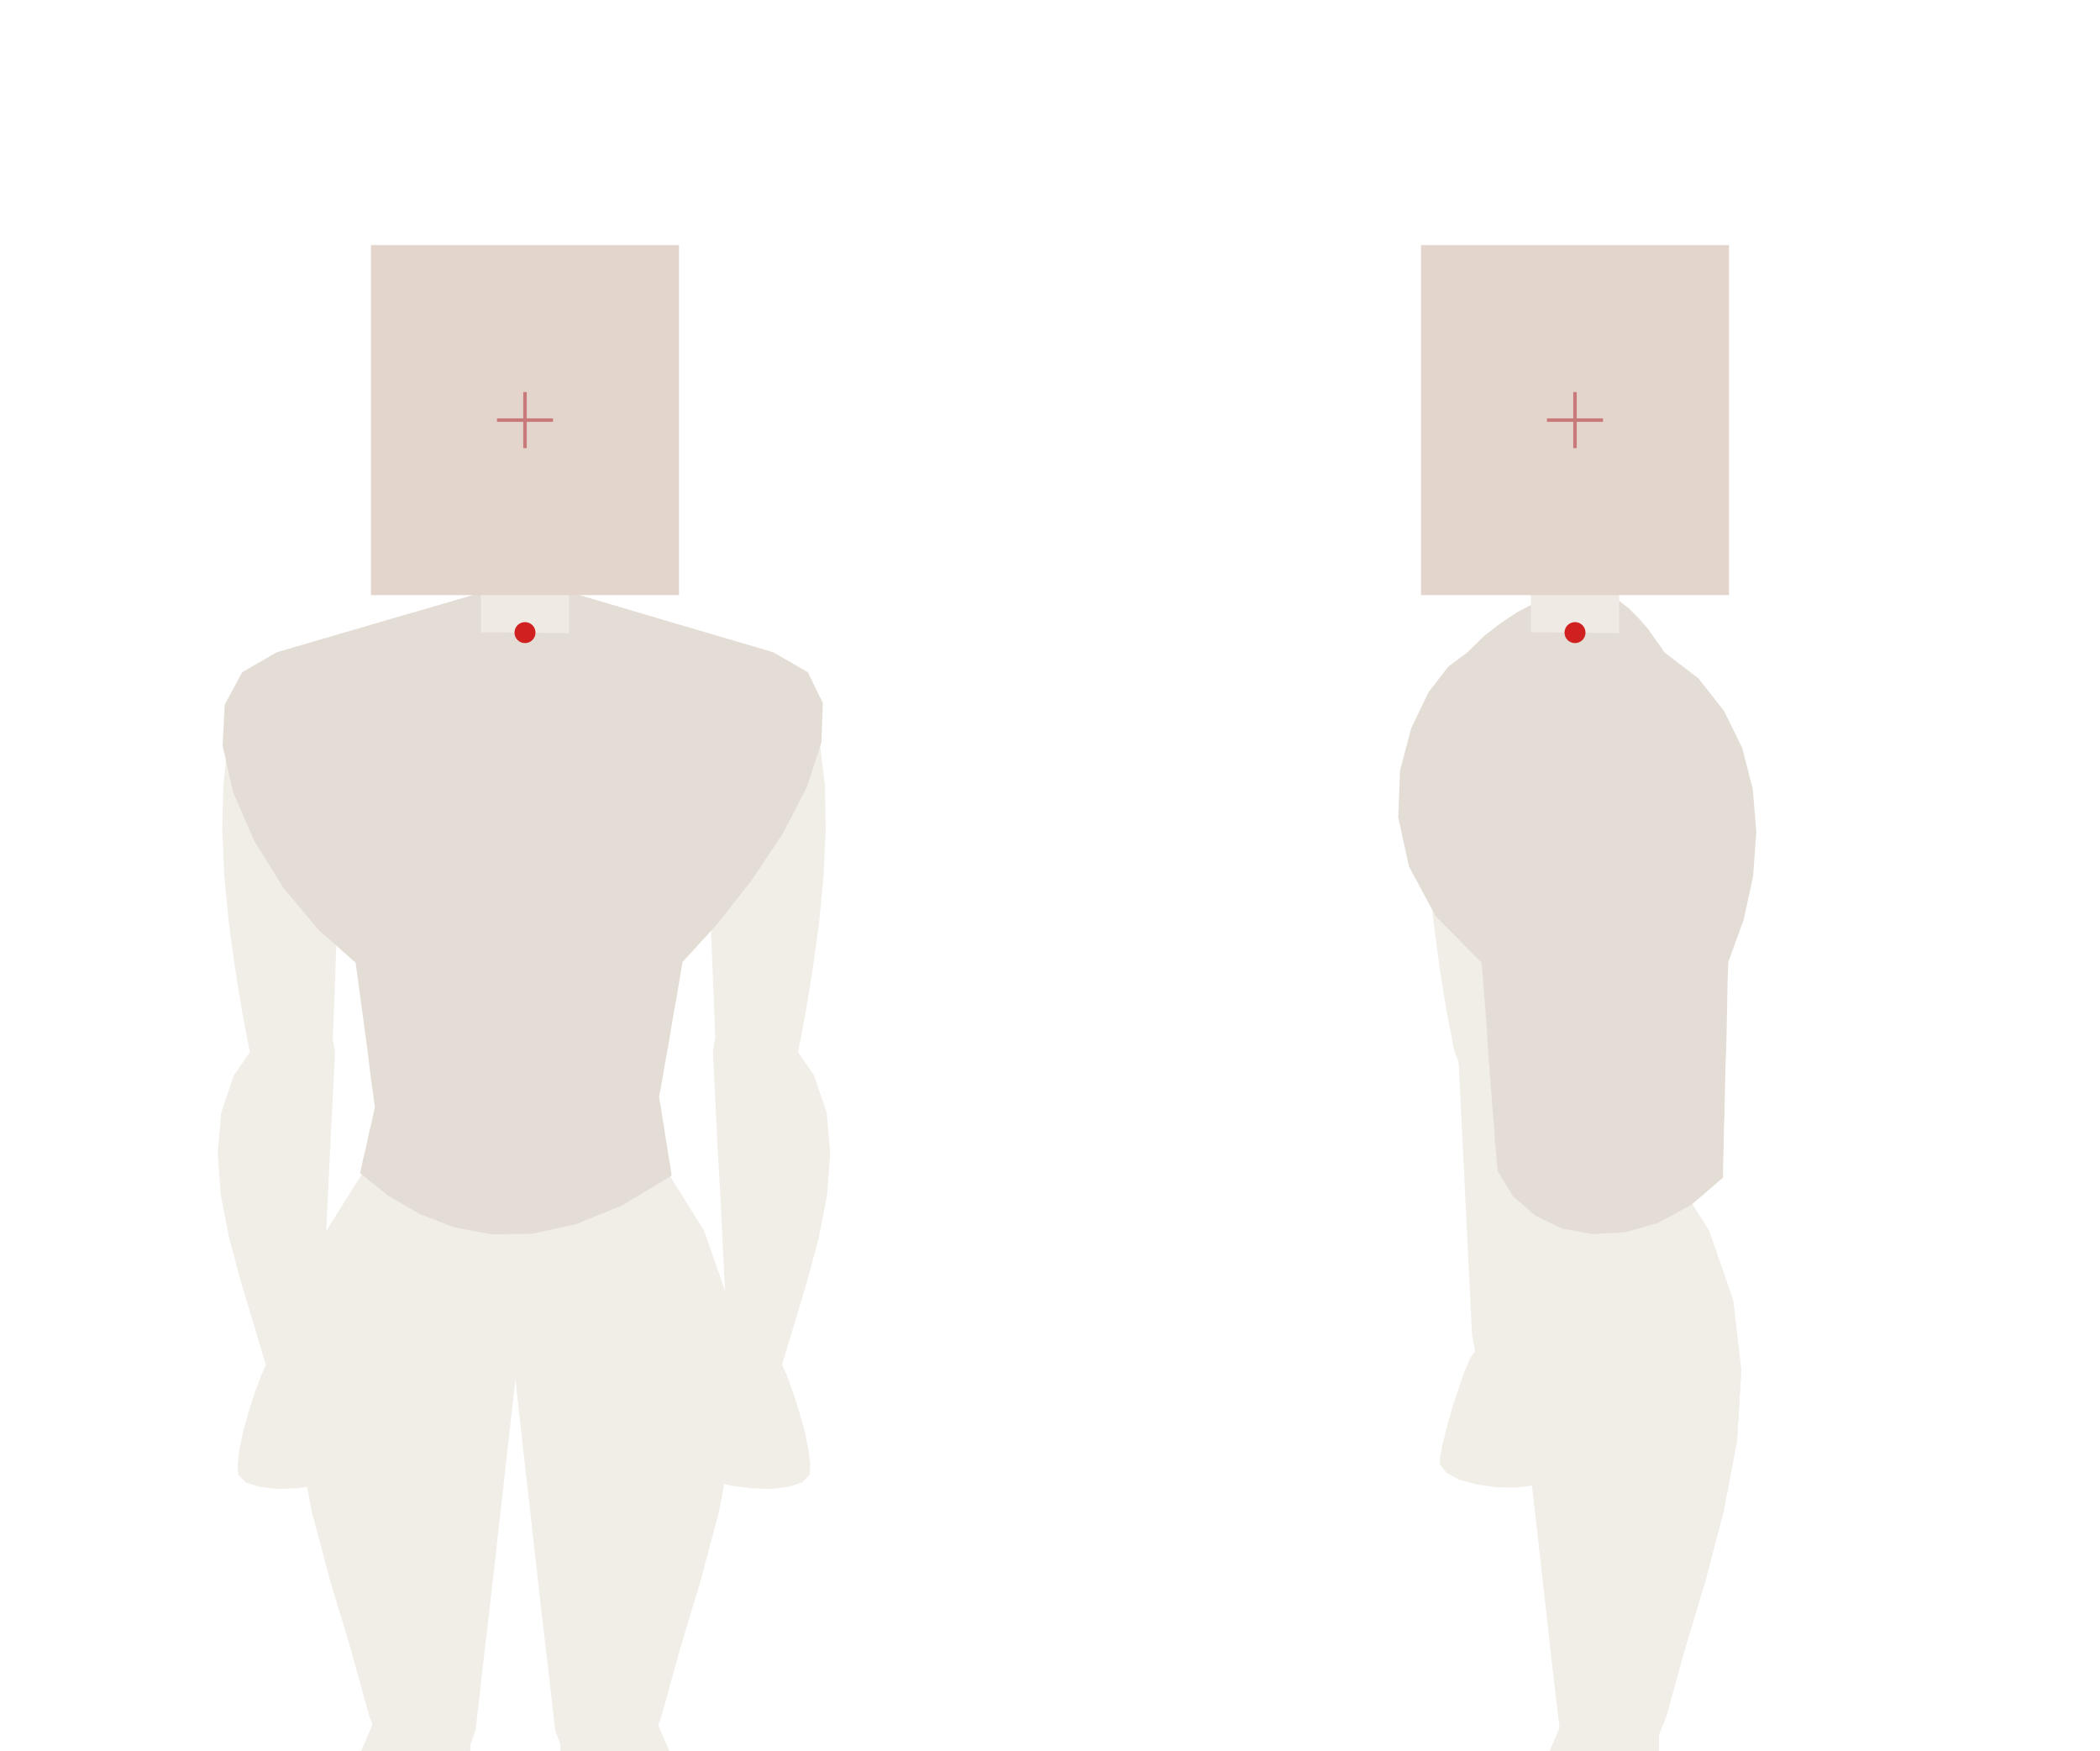
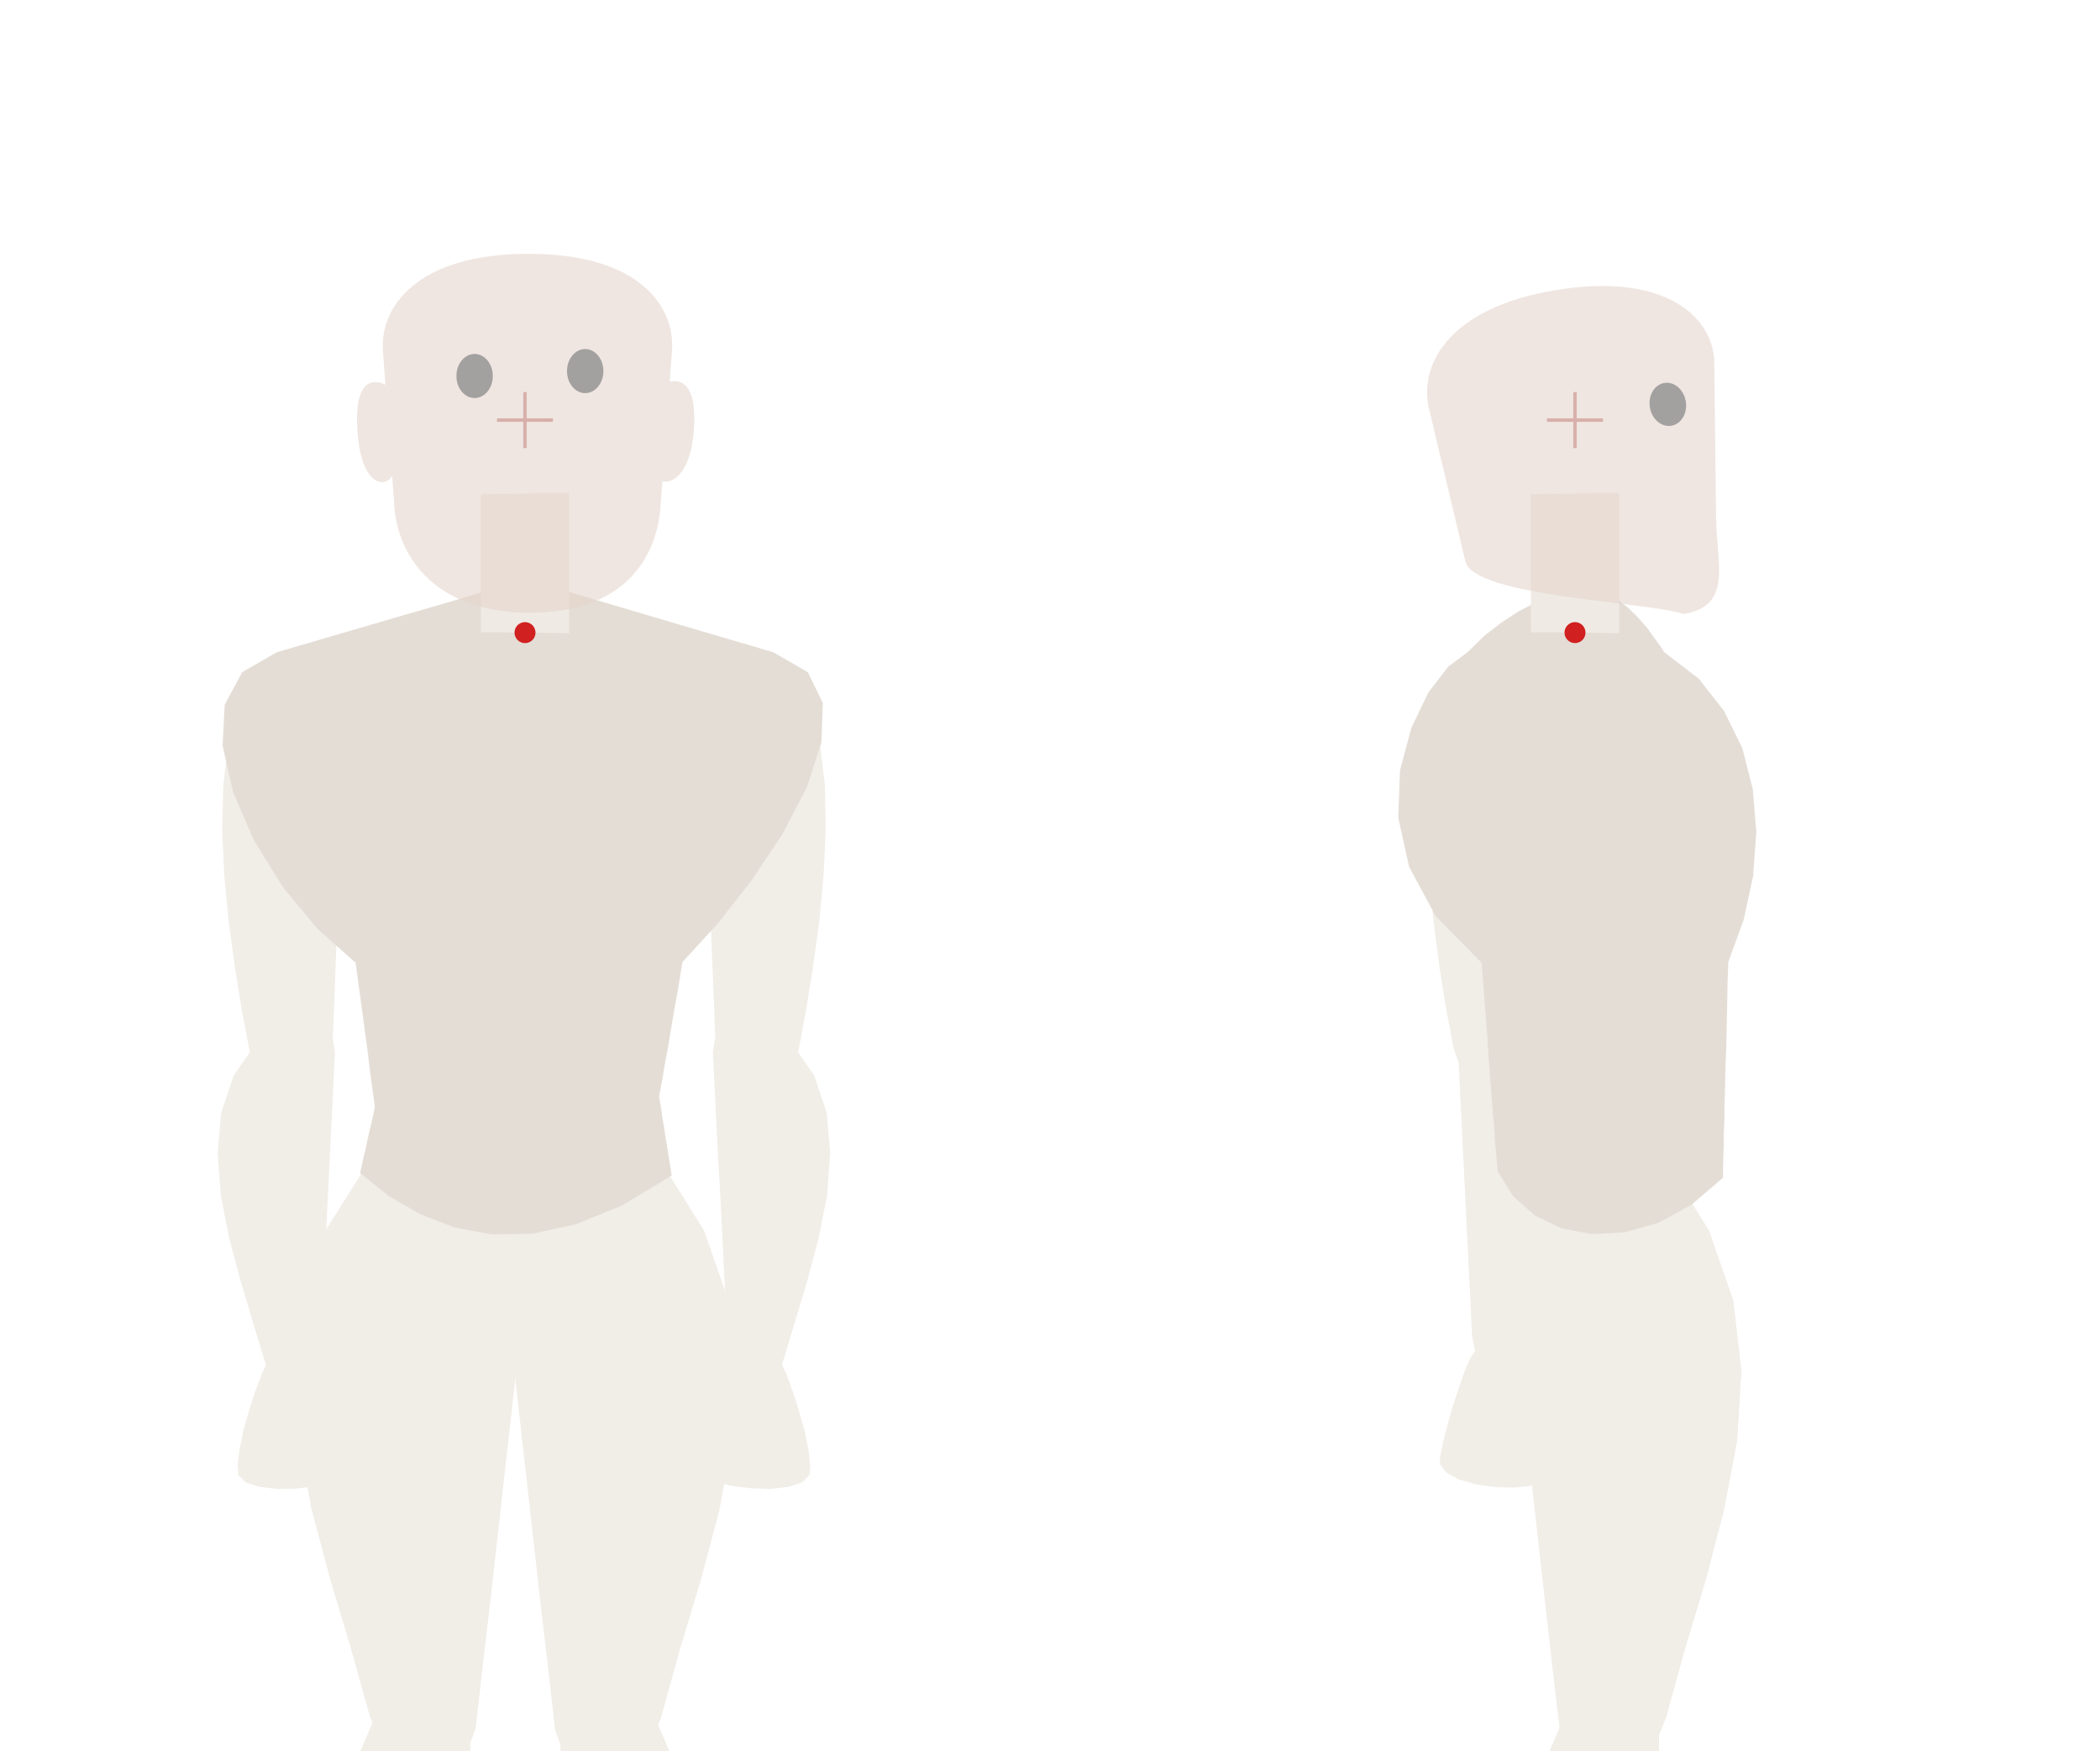
<svg xmlns="http://www.w3.org/2000/svg" width="1200" height="1000" viewBox="-1.5 -1.2 6 5">
-   <g id="front">
-     <g id="front-guide" opacity="0.7">
-       <path d="M-0.787 1.801L-0.768 1.853L-0.738 1.892L-0.7 1.916L-0.66 1.926L-0.62 1.92L-0.586 1.898L-0.562 1.86L-0.551 1.805L-0.545 1.665L-0.54 1.525L-0.535 1.385L-0.529 1.245L-0.524 1.104L-0.519 0.964L-0.513 0.824L-0.508 0.684L-0.571 0.677L-0.626 0.678L-0.674 0.686L-0.716 0.703L-0.751 0.726L-0.78 0.755L-0.804 0.79L-0.822 0.831L-0.849 0.929L-0.862 1.044L-0.865 1.17L-0.859 1.303L-0.846 1.437L-0.828 1.568L-0.808 1.691Z" fill="#ebe5dd" />
-       <path d="M-0.765 1.775L-0.832 1.872L-0.868 1.979L-0.878 2.094L-0.869 2.214L-0.845 2.337L-0.812 2.46L-0.776 2.58L-0.741 2.696L-0.727 2.724L-0.706 2.74L-0.681 2.743L-0.654 2.735L-0.629 2.718L-0.607 2.692L-0.591 2.659L-0.584 2.62L-0.579 2.518L-0.573 2.416L-0.568 2.314L-0.563 2.212L-0.558 2.11L-0.553 2.008L-0.548 1.907L-0.543 1.805L-0.548 1.773L-0.564 1.748L-0.589 1.73L-0.621 1.721L-0.657 1.72L-0.695 1.728L-0.732 1.746Z" fill="#ebe5dd" />
-       <path d="M-0.72 2.667L-0.735 2.687L-0.752 2.725L-0.771 2.775L-0.789 2.831L-0.805 2.888L-0.816 2.942L-0.821 2.985L-0.819 3.013L-0.798 3.034L-0.759 3.047L-0.708 3.053L-0.651 3.051L-0.595 3.044L-0.545 3.03L-0.509 3.01L-0.491 2.985L-0.493 2.963L-0.5 2.925L-0.512 2.876L-0.527 2.822L-0.545 2.768L-0.562 2.72L-0.578 2.683L-0.592 2.662L-0.62 2.639L-0.643 2.627L-0.661 2.624L-0.676 2.627L-0.688 2.635L-0.699 2.646L-0.709 2.657Z" fill="#ebe5dd" />
-       <path d="M-0.431 3.715L-0.513 3.907L-0.554 4.093L-0.562 4.274L-0.544 4.45L-0.508 4.624L-0.461 4.795L-0.411 4.965L-0.364 5.135L-0.346 5.178L-0.318 5.202L-0.286 5.211L-0.251 5.208L-0.218 5.196L-0.19 5.176L-0.171 5.152L-0.164 5.127L-0.163 4.954L-0.162 4.781L-0.161 4.608L-0.16 4.435L-0.159 4.262L-0.158 4.089L-0.157 3.916L-0.156 3.743L-0.165 3.698L-0.191 3.665L-0.228 3.645L-0.272 3.638L-0.319 3.641L-0.364 3.655L-0.403 3.68Z" fill="#ebe5dd" />
-       <path d="M-0.326 5.147L-0.344 5.169L-0.364 5.191L-0.388 5.213L-0.415 5.234L-0.446 5.257L-0.481 5.281L-0.52 5.307L-0.563 5.336L-0.586 5.336L-0.607 5.339L-0.626 5.344L-0.641 5.353L-0.652 5.366L-0.658 5.384L-0.659 5.406L-0.654 5.434L-0.59 5.435L-0.527 5.437L-0.463 5.438L-0.399 5.44L-0.336 5.441L-0.272 5.442L-0.208 5.444L-0.144 5.445L-0.15 5.414L-0.155 5.382L-0.161 5.351L-0.166 5.32L-0.171 5.288L-0.177 5.257L-0.182 5.226L-0.188 5.194L-0.205 5.189L-0.222 5.183L-0.24 5.177L-0.257 5.171L-0.274 5.165L-0.292 5.159L-0.309 5.153Z" fill="#ebe5dd" />
-       <path d="M-0.444 2.119L-0.568 2.316L-0.636 2.515L-0.659 2.715L-0.647 2.915L-0.61 3.115L-0.557 3.314L-0.498 3.51L-0.444 3.705L-0.414 3.781L-0.372 3.828L-0.324 3.851L-0.274 3.854L-0.226 3.84L-0.185 3.814L-0.155 3.78L-0.141 3.741L-0.122 3.572L-0.102 3.403L-0.083 3.234L-0.064 3.065L-0.045 2.896L-0.026 2.727L-0.007 2.558L0.013 2.389L-0.023 2.304L-0.066 2.241L-0.116 2.196L-0.172 2.166L-0.234 2.146L-0.301 2.135L-0.371 2.127Z" fill="#ebe5dd" />
-       <path d="M0.375 3.715L0.457 3.907L0.499 4.093L0.507 4.274L0.489 4.45L0.453 4.624L0.406 4.795L0.355 4.965L0.309 5.135L0.291 5.178L0.263 5.202L0.231 5.211L0.196 5.208L0.163 5.196L0.135 5.176L0.116 5.152L0.108 5.127L0.108 4.954L0.107 4.781L0.106 4.608L0.105 4.435L0.104 4.262L0.103 4.089L0.102 3.916L0.101 3.743L0.11 3.698L0.135 3.665L0.173 3.645L0.217 3.638L0.264 3.641L0.309 3.655L0.348 3.68Z" fill="#ebe5dd" />
+   <g>
+     <g opacity="0.7">
+       <path d="M-0.787 1.801L-0.768 1.854L-0.738 1.892L-0.7 1.917L-0.66 1.926L-0.62 1.92L-0.586 1.898L-0.562 1.86L-0.551 1.805L-0.545 1.665L-0.54 1.525L-0.535 1.385L-0.529 1.245L-0.524 1.105L-0.519 0.965L-0.513 0.824L-0.508 0.684L-0.571 0.677L-0.626 0.678L-0.674 0.687L-0.716 0.703L-0.751 0.726L-0.78 0.755L-0.804 0.79L-0.822 0.831L-0.849 0.93L-0.862 1.044L-0.865 1.17L-0.859 1.303L-0.846 1.437L-0.828 1.568L-0.808 1.691Z" fill="#ebe5dd" />
+       <path d="M-0.765 1.775L-0.832 1.872L-0.868 1.979L-0.878 2.094L-0.869 2.214L-0.845 2.337L-0.812 2.46L-0.776 2.581L-0.741 2.696L-0.727 2.725L-0.706 2.74L-0.681 2.743L-0.654 2.736L-0.629 2.718L-0.607 2.693L-0.591 2.659L-0.584 2.62L-0.579 2.518L-0.573 2.416L-0.568 2.314L-0.563 2.212L-0.558 2.111L-0.553 2.009L-0.548 1.907L-0.543 1.805L-0.548 1.773L-0.564 1.748L-0.589 1.73L-0.621 1.721L-0.657 1.72L-0.695 1.728L-0.732 1.746Z" fill="#ebe5dd" />
+       <path d="M-0.72 2.667L-0.735 2.688L-0.752 2.725L-0.771 2.775L-0.789 2.831L-0.805 2.889L-0.816 2.942L-0.821 2.985L-0.819 3.013L-0.798 3.034L-0.759 3.047L-0.708 3.053L-0.651 3.052L-0.595 3.044L-0.545 3.03L-0.509 3.01L-0.491 2.985L-0.493 2.963L-0.5 2.925L-0.512 2.877L-0.527 2.822L-0.545 2.769L-0.562 2.72L-0.578 2.683L-0.592 2.662L-0.62 2.64L-0.643 2.627L-0.661 2.624L-0.676 2.627L-0.688 2.635L-0.699 2.646L-0.709 2.657Z" fill="#ebe5dd" />
+       <path d="M-0.431 3.71L-0.513 3.903L-0.554 4.089L-0.562 4.269L-0.544 4.446L-0.508 4.619L-0.461 4.79L-0.411 4.961L-0.364 5.131L-0.346 5.173L-0.318 5.198L-0.286 5.207L-0.251 5.204L-0.218 5.191L-0.19 5.172L-0.171 5.148L-0.164 5.123L-0.163 4.95L-0.162 4.777L-0.161 4.603L-0.16 4.43L-0.159 4.257L-0.158 4.084L-0.157 3.911L-0.156 3.738L-0.165 3.693L-0.191 3.661L-0.228 3.641L-0.272 3.633L-0.319 3.637L-0.364 3.651L-0.403 3.676Z" fill="#ebe5dd" />
+       <path d="M-0.326 5.143L-0.344 5.165L-0.364 5.187L-0.388 5.208L-0.415 5.23L-0.446 5.253L-0.481 5.277L-0.52 5.303L-0.563 5.332L-0.586 5.332L-0.607 5.334L-0.626 5.34L-0.641 5.349L-0.652 5.362L-0.658 5.379L-0.659 5.402L-0.654 5.43L-0.59 5.431L-0.527 5.432L-0.463 5.434L-0.399 5.435L-0.336 5.437L-0.272 5.438L-0.208 5.439L-0.144 5.441L-0.15 5.409L-0.155 5.378L-0.161 5.347L-0.166 5.315L-0.171 5.284L-0.177 5.253L-0.182 5.221L-0.188 5.19L-0.205 5.184L-0.222 5.178L-0.24 5.172L-0.257 5.166L-0.274 5.161L-0.292 5.155L-0.309 5.149Z" fill="#ebe5dd" />
+       <path d="M-0.444 2.115L-0.568 2.312L-0.636 2.511L-0.659 2.71L-0.647 2.911L-0.61 3.11L-0.557 3.309L-0.498 3.506L-0.444 3.7L-0.414 3.776L-0.372 3.824L-0.324 3.847L-0.274 3.849L-0.226 3.836L-0.185 3.809L-0.155 3.775L-0.141 3.737L-0.122 3.568L-0.102 3.399L-0.083 3.23L-0.064 3.061L-0.045 2.892L-0.026 2.722L-0.007 2.553L0.013 2.384L-0.023 2.299L-0.066 2.236L-0.116 2.191L-0.172 2.161L-0.234 2.142L-0.301 2.13L-0.371 2.122Z" fill="#ebe5dd" />
+       <path d="M0.375 3.714L0.457 3.907L0.499 4.093L0.507 4.274L0.489 4.45L0.453 4.624L0.406 4.795L0.355 4.965L0.309 5.135L0.291 5.178L0.263 5.202L0.231 5.211L0.196 5.208L0.163 5.196L0.135 5.176L0.116 5.152L0.108 5.127L0.108 4.954L0.107 4.781L0.106 4.608L0.105 4.435L0.104 4.262L0.103 4.089L0.102 3.916L0.101 3.743L0.11 3.698L0.135 3.665L0.173 3.645L0.217 3.638L0.264 3.641L0.309 3.655L0.348 3.68Z" fill="#ebe5dd" />
      <path d="M0.271 5.147L0.288 5.169L0.309 5.191L0.333 5.213L0.36 5.234L0.391 5.257L0.426 5.281L0.465 5.307L0.508 5.336L0.531 5.336L0.552 5.339L0.571 5.344L0.586 5.353L0.597 5.366L0.603 5.384L0.604 5.406L0.599 5.434L0.535 5.435L0.471 5.437L0.408 5.438L0.344 5.44L0.28 5.441L0.217 5.442L0.153 5.444L0.089 5.445L0.095 5.414L0.1 5.382L0.105 5.351L0.111 5.32L0.116 5.288L0.122 5.257L0.127 5.226L0.132 5.194L0.15 5.189L0.167 5.183L0.185 5.177L0.202 5.171L0.219 5.165L0.237 5.159L0.254 5.153Z" fill="#ebe5dd" />
-       <path d="M0.389 2.119L0.512 2.316L0.581 2.515L0.604 2.715L0.592 2.915L0.555 3.115L0.502 3.314L0.443 3.51L0.389 3.705L0.359 3.781L0.317 3.828L0.269 3.851L0.218 3.854L0.17 3.84L0.129 3.814L0.1 3.78L0.086 3.741L0.067 3.572L0.047 3.403L0.028 3.234L0.009 3.065L-0.01 2.896L-0.029 2.727L-0.049 2.558L-0.068 2.389L-0.033 2.304L0.01 2.241L0.061 2.196L0.117 2.166L0.179 2.146L0.245 2.135L0.316 2.127Z" fill="#ebe5dd" />
+       <path d="M0.389 2.119L0.512 2.316L0.581 2.515L0.604 2.715L0.592 2.915L0.555 3.115L0.502 3.314L0.443 3.51L0.389 3.705L0.359 3.781L0.317 3.828L0.269 3.851L0.218 3.854L0.17 3.84L0.129 3.814L0.1 3.78L0.086 3.741L0.067 3.572L0.047 3.403L0.028 3.234L0.009 3.065L-0.01 2.896L-0.029 2.727L-0.049 2.558L-0.068 2.389L-0.033 2.304L0.01 2.241L0.061 2.196L0.117 2.165L0.179 2.146L0.245 2.135L0.316 2.127Z" fill="#ebe5dd" />
      <path d="M0.781 1.801L0.762 1.853L0.732 1.892L0.694 1.916L0.654 1.926L0.614 1.92L0.58 1.898L0.556 1.86L0.545 1.805L0.54 1.665L0.534 1.525L0.529 1.385L0.524 1.245L0.518 1.104L0.513 0.964L0.507 0.824L0.502 0.684L0.565 0.677L0.62 0.678L0.669 0.686L0.71 0.703L0.745 0.726L0.774 0.755L0.798 0.79L0.816 0.831L0.843 0.929L0.857 1.044L0.859 1.17L0.853 1.303L0.84 1.437L0.822 1.568L0.802 1.691Z" fill="#ebe5dd" />
      <path d="M0.759 1.775L0.826 1.872L0.862 1.979L0.872 2.094L0.863 2.214L0.839 2.337L0.806 2.46L0.77 2.58L0.735 2.696L0.721 2.724L0.7 2.74L0.675 2.743L0.649 2.735L0.623 2.718L0.601 2.692L0.585 2.659L0.578 2.62L0.573 2.518L0.568 2.416L0.563 2.314L0.558 2.212L0.552 2.11L0.547 2.008L0.542 1.907L0.537 1.805L0.542 1.773L0.558 1.748L0.583 1.73L0.615 1.721L0.651 1.72L0.689 1.728L0.726 1.746Z" fill="#ebe5dd" />
      <path d="M0.714 2.667L0.729 2.687L0.747 2.725L0.765 2.775L0.783 2.831L0.799 2.888L0.81 2.942L0.815 2.985L0.813 3.013L0.792 3.034L0.753 3.047L0.702 3.053L0.645 3.051L0.589 3.044L0.539 3.03L0.503 3.01L0.485 2.985L0.487 2.963L0.494 2.925L0.506 2.876L0.522 2.822L0.539 2.768L0.556 2.72L0.573 2.683L0.586 2.662L0.615 2.639L0.637 2.627L0.655 2.624L0.67 2.627L0.682 2.635L0.693 2.646L0.703 2.657Z" fill="#ebe5dd" />
-       <path d="M0.709 0.663L0.621 0.637L0.532 0.611L0.444 0.585L0.356 0.559L0.268 0.533L0.18 0.507L0.092 0.481L0.004 0.455L-0.085 0.481L-0.174 0.507L-0.263 0.533L-0.353 0.559L-0.442 0.585L-0.531 0.611L-0.62 0.637L-0.709 0.663L-0.808 0.72L-0.858 0.813L-0.864 0.93L-0.834 1.063L-0.774 1.201L-0.691 1.335L-0.592 1.454L-0.484 1.55L-0.477 1.601L-0.47 1.653L-0.463 1.704L-0.456 1.756L-0.449 1.808L-0.443 1.859L-0.436 1.911L-0.429 1.962L-0.434 1.986L-0.439 2.009L-0.445 2.033L-0.45 2.057L-0.455 2.08L-0.461 2.104L-0.466 2.127L-0.471 2.151L-0.39 2.216L-0.3 2.268L-0.202 2.306L-0.094 2.326L0.021 2.324L0.145 2.297L0.278 2.243L0.419 2.158L0.415 2.13L0.41 2.102L0.406 2.074L0.401 2.046L0.397 2.018L0.392 1.989L0.388 1.961L0.383 1.933L0.392 1.885L0.4 1.837L0.409 1.789L0.417 1.741L0.425 1.693L0.434 1.644L0.442 1.596L0.45 1.548L0.549 1.44L0.647 1.315L0.736 1.182L0.806 1.047L0.847 0.92L0.851 0.808L0.808 0.72Z" fill="#d9cfc4" />
+       <path d="M0.709 0.663L0.621 0.637L0.532 0.611L0.444 0.585L0.356 0.559L0.268 0.533L0.18 0.507L0.092 0.481L0.004 0.455L-0.085 0.481L-0.174 0.507L-0.263 0.533L-0.353 0.559L-0.442 0.585L-0.531 0.611L-0.62 0.637L-0.709 0.663L-0.808 0.72L-0.858 0.813L-0.864 0.93L-0.834 1.063L-0.774 1.201L-0.691 1.335L-0.592 1.454L-0.484 1.55L-0.477 1.601L-0.47 1.653L-0.463 1.704L-0.456 1.756L-0.449 1.808L-0.443 1.859L-0.436 1.911L-0.429 1.962L-0.434 1.986L-0.439 2.009L-0.445 2.033L-0.45 2.056L-0.455 2.08L-0.461 2.104L-0.466 2.127L-0.471 2.151L-0.39 2.216L-0.3 2.268L-0.202 2.306L-0.094 2.326L0.021 2.324L0.145 2.297L0.278 2.243L0.419 2.158L0.415 2.13L0.41 2.102L0.406 2.074L0.401 2.046L0.397 2.018L0.392 1.989L0.388 1.961L0.383 1.933L0.392 1.885L0.4 1.837L0.409 1.789L0.417 1.741L0.425 1.693L0.434 1.644L0.442 1.596L0.45 1.548L0.549 1.44L0.647 1.315L0.736 1.182L0.806 1.047L0.847 0.92L0.851 0.808L0.808 0.72Z" fill="#d9cfc4" />
      <path d="M0.126 0.609L0.126 0.558L0.126 0.508L0.126 0.458L0.126 0.408L0.126 0.358L0.126 0.308L0.126 0.258L0.126 0.208L0.095 0.208L0.063 0.209L0.032 0.209L0 0.21L-0.032 0.211L-0.063 0.211L-0.095 0.212L-0.126 0.212L-0.126 0.262L-0.126 0.311L-0.126 0.36L-0.126 0.409L-0.126 0.458L-0.126 0.507L-0.126 0.557L-0.126 0.606L-0.095 0.606L-0.063 0.606L-0.032 0.607L0 0.607L0.032 0.607L0.063 0.608L0.095 0.608Z" fill="#e8e1d9" />
-       <path d="M-0.44 -0.5L0.44 -0.5L0.44 0.5L-0.44 0.5Z" fill="#d9c3b6" />
      <path d="M-0.08 0H0.08M0 -0.08V0.08" stroke="#b04040" stroke-width="0.01" fill="none" />
+       <g opacity="0.6">
+         <g>
+           <path style="fill:#d9c3b6;stroke-width:0.015" d="m 0.014,0.55 c 0.288,0 0.364,-0.177 0.373,-0.301 l 0.033,-0.447 c 0.009,-0.123 -0.089,-0.277 -0.41,-0.277 -0.321,0 -0.425,0.154 -0.416,0.277 l 0.033,0.447 c 0.009,0.123 0.099,0.301 0.387,0.301 z" />
+           <path style="fill:#d9c3b6;fill-opacity:1;stroke-width:0.015" d="m 0.37,0.156 0.003,-0.246 c 5.574e-4,-0.002 0.121,-0.091 0.11,0.111 -0.01,0.166 -0.095,0.175 -0.113,0.135 z" />
+           <path style="fill:#d9c3b6;fill-opacity:1;stroke-width:0.015" d="m -0.378,0.156 -0.003,-0.246 c -5.575e-4,-0.002 -0.11,-0.085 -0.098,0.117 0.01,0.166 0.083,0.169 0.101,0.129 z" />
+         </g>
+         <g>
+           <ellipse style="fill:#241f1c;stroke-width:0.015" cx="-0.144" cy="-0.126" rx="0.052" ry="0.063" />
+           <ellipse style="fill:#241f1c;stroke-width:0.015" cx="0.172" cy="-0.14" rx="0.052" ry="0.063" />
+         </g>
+       </g>
    </g>
-     <g id="front-hair-body" />
-     <g id="front-back" />
-     <g id="front-head" />
-     <g id="front-mouth-1" />
-     <g id="front-mouth-2" />
-     <g id="front-mouth-3" />
-     <g id="front-anchors">
-       <circle id="front-nape" cx="0" cy="0.607" r="0.03" fill="#d02020" />
+     <g />
+     <g />
+     <g />
+     <g />
+     <g>
+       <circle cx="0" cy="0.607" r="0.03" fill="#d02020" />
    </g>
  </g>
-   <g id="side" transform="translate(3,0)">
-     <g id="side-guide" opacity="0.7">
+   <g transform="translate(3 0)">
+     <g opacity="0.7">
      <path d="M-0.11 1.801L-0.12 1.856L-0.145 1.894L-0.179 1.916L-0.219 1.922L-0.259 1.913L-0.297 1.888L-0.327 1.85L-0.346 1.797L-0.367 1.687L-0.387 1.564L-0.404 1.433L-0.418 1.299L-0.424 1.166L-0.421 1.04L-0.408 0.926L-0.381 0.827L-0.363 0.786L-0.339 0.751L-0.31 0.722L-0.275 0.699L-0.233 0.683L-0.185 0.674L-0.13 0.673L-0.067 0.68L-0.072 0.82L-0.078 0.961L-0.083 1.101L-0.088 1.241L-0.094 1.381L-0.099 1.521L-0.104 1.661Z" fill="#ebe5dd" />
      <path d="M-0.112 1.771L-0.045 1.868L-0.01 1.975L0.001 2.09L-0.008 2.21L-0.032 2.333L-0.065 2.456L-0.101 2.577L-0.136 2.692L-0.15 2.721L-0.171 2.736L-0.196 2.739L-0.223 2.732L-0.248 2.714L-0.27 2.689L-0.286 2.655L-0.294 2.616L-0.299 2.514L-0.304 2.412L-0.309 2.31L-0.314 2.209L-0.319 2.107L-0.324 2.005L-0.329 1.903L-0.334 1.801L-0.329 1.769L-0.313 1.744L-0.288 1.726L-0.256 1.717L-0.22 1.716L-0.182 1.724L-0.146 1.742Z" fill="#ebe5dd" />
      <path d="M-0.157 2.664L-0.142 2.684L-0.125 2.721L-0.106 2.771L-0.088 2.827L-0.072 2.885L-0.061 2.938L-0.056 2.981L-0.058 3.009L-0.079 3.03L-0.118 3.043L-0.169 3.049L-0.226 3.048L-0.282 3.04L-0.332 3.026L-0.368 3.006L-0.386 2.982L-0.385 2.959L-0.377 2.921L-0.365 2.873L-0.35 2.819L-0.332 2.765L-0.315 2.716L-0.299 2.679L-0.285 2.658L-0.257 2.636L-0.234 2.624L-0.216 2.62L-0.201 2.623L-0.189 2.631L-0.179 2.642L-0.168 2.653Z" fill="#ebe5dd" />
      <path d="M0.24 3.743L0.239 3.916L0.238 4.089L0.237 4.262L0.236 4.435L0.235 4.608L0.234 4.781L0.233 4.954L0.232 5.127L0.225 5.152L0.205 5.176L0.177 5.196L0.144 5.208L0.11 5.211L0.077 5.202L0.05 5.178L0.032 5.135L-0.015 4.965L-0.065 4.795L-0.112 4.624L-0.148 4.45L-0.166 4.274L-0.158 4.093L-0.117 3.907L-0.035 3.715L-0.007 3.68L0.032 3.655L0.077 3.641L0.124 3.638L0.168 3.645L0.205 3.665L0.23 3.698Z" fill="#ebe5dd" />
      <path d="M0.185 5.147L0.213 5.169L0.246 5.191L0.285 5.213L0.33 5.234L0.381 5.257L0.438 5.281L0.501 5.307L0.571 5.336L0.609 5.336L0.643 5.339L0.673 5.344L0.698 5.353L0.716 5.366L0.727 5.384L0.728 5.406L0.72 5.434L0.616 5.435L0.512 5.437L0.408 5.438L0.304 5.44L0.2 5.441L0.096 5.442L-0.008 5.444L-0.112 5.445L-0.097 5.412L-0.083 5.378L-0.068 5.345L-0.054 5.312L-0.039 5.279L-0.025 5.245L-0.01 5.212L0.004 5.179L0.027 5.175L0.049 5.171L0.072 5.167L0.095 5.163L0.117 5.159L0.14 5.155L0.162 5.151Z" fill="#ebe5dd" />
      <path d="M0.26 2.119L0.383 2.316L0.452 2.515L0.475 2.715L0.463 2.915L0.425 3.115L0.373 3.314L0.314 3.51L0.26 3.705L0.229 3.781L0.188 3.828L0.14 3.851L0.089 3.854L0.041 3.84L0 3.814L-0.03 3.78L-0.043 3.741L-0.063 3.572L-0.082 3.403L-0.101 3.234L-0.12 3.065L-0.139 2.896L-0.159 2.727L-0.178 2.558L-0.197 2.389L-0.162 2.304L-0.119 2.241L-0.069 2.196L-0.012 2.166L0.05 2.146L0.116 2.135L0.187 2.127Z" fill="#ebe5dd" />
      <path d="M0.24 3.743L0.239 3.916L0.238 4.089L0.237 4.262L0.236 4.435L0.235 4.608L0.234 4.781L0.233 4.954L0.232 5.127L0.225 5.152L0.205 5.176L0.177 5.196L0.144 5.208L0.11 5.211L0.077 5.202L0.05 5.178L0.032 5.135L-0.015 4.965L-0.065 4.795L-0.112 4.624L-0.148 4.45L-0.166 4.274L-0.158 4.093L-0.117 3.907L-0.035 3.715L-0.007 3.68L0.032 3.655L0.077 3.641L0.124 3.638L0.168 3.645L0.205 3.665L0.23 3.698Z" fill="#ebe5dd" />
      <path d="M0.185 5.147L0.213 5.169L0.246 5.191L0.285 5.213L0.33 5.234L0.381 5.257L0.438 5.281L0.501 5.307L0.571 5.336L0.609 5.336L0.643 5.339L0.673 5.344L0.698 5.353L0.716 5.366L0.727 5.384L0.728 5.406L0.72 5.434L0.616 5.435L0.512 5.437L0.408 5.438L0.304 5.44L0.2 5.441L0.096 5.442L-0.008 5.444L-0.112 5.445L-0.097 5.412L-0.083 5.378L-0.068 5.345L-0.054 5.312L-0.039 5.279L-0.025 5.245L-0.01 5.212L0.004 5.179L0.027 5.175L0.049 5.171L0.072 5.167L0.095 5.163L0.117 5.159L0.14 5.155L0.162 5.151Z" fill="#ebe5dd" />
      <path d="M0.26 2.119L0.383 2.316L0.452 2.515L0.475 2.715L0.463 2.915L0.425 3.115L0.373 3.314L0.314 3.51L0.26 3.705L0.229 3.781L0.188 3.828L0.14 3.851L0.089 3.854L0.041 3.84L0 3.814L-0.03 3.78L-0.043 3.741L-0.063 3.572L-0.082 3.403L-0.101 3.234L-0.12 3.065L-0.139 2.896L-0.159 2.727L-0.178 2.558L-0.197 2.389L-0.162 2.304L-0.119 2.241L-0.069 2.196L-0.012 2.166L0.05 2.146L0.116 2.135L0.187 2.127Z" fill="#ebe5dd" />
      <path d="M0.164 1.801L0.153 1.856L0.128 1.894L0.094 1.916L0.055 1.922L0.014 1.913L-0.024 1.888L-0.054 1.85L-0.073 1.797L-0.093 1.687L-0.114 1.564L-0.131 1.433L-0.144 1.299L-0.151 1.166L-0.148 1.04L-0.135 0.926L-0.108 0.827L-0.089 0.786L-0.066 0.751L-0.036 0.722L-0.001 0.699L0.04 0.683L0.088 0.674L0.143 0.673L0.206 0.68L0.201 0.82L0.196 0.961L0.19 1.101L0.185 1.241L0.18 1.381L0.174 1.521L0.169 1.661Z" fill="#ebe5dd" />
      <path d="M0.162 1.771L0.228 1.868L0.264 1.975L0.274 2.09L0.265 2.21L0.241 2.333L0.208 2.456L0.172 2.577L0.137 2.692L0.123 2.721L0.102 2.736L0.077 2.739L0.051 2.732L0.025 2.714L0.003 2.689L-0.013 2.655L-0.02 2.616L-0.025 2.514L-0.03 2.412L-0.035 2.31L-0.04 2.209L-0.045 2.107L-0.05 2.005L-0.056 1.903L-0.061 1.801L-0.056 1.769L-0.04 1.744L-0.014 1.726L0.017 1.717L0.053 1.716L0.091 1.724L0.128 1.742Z" fill="#ebe5dd" />
      <path d="M0.116 2.664L0.131 2.684L0.149 2.721L0.167 2.771L0.185 2.827L0.201 2.885L0.212 2.938L0.217 2.981L0.215 3.009L0.194 3.03L0.155 3.043L0.104 3.049L0.047 3.048L-0.009 3.04L-0.058 3.026L-0.095 3.006L-0.112 2.982L-0.111 2.959L-0.104 2.921L-0.092 2.873L-0.076 2.819L-0.059 2.765L-0.042 2.716L-0.025 2.679L-0.012 2.658L0.017 2.636L0.039 2.624L0.057 2.62L0.072 2.623L0.084 2.631L0.095 2.642L0.105 2.653Z" fill="#ebe5dd" />
      <path d="M0.255 0.663L0.244 0.646L0.228 0.624L0.208 0.596L0.183 0.567L0.153 0.537L0.116 0.508L0.073 0.482L0.022 0.462L-0.005 0.475L-0.038 0.489L-0.076 0.505L-0.118 0.524L-0.164 0.548L-0.211 0.579L-0.259 0.616L-0.307 0.663L-0.362 0.704L-0.419 0.778L-0.468 0.88L-0.5 1.001L-0.505 1.136L-0.474 1.276L-0.398 1.417L-0.267 1.55L-0.263 1.598L-0.259 1.648L-0.255 1.7L-0.251 1.752L-0.248 1.804L-0.244 1.857L-0.24 1.91L-0.236 1.962L-0.234 1.986L-0.232 2.009L-0.23 2.032L-0.229 2.055L-0.227 2.078L-0.225 2.101L-0.223 2.123L-0.221 2.145L-0.177 2.217L-0.114 2.272L-0.038 2.309L0.049 2.325L0.142 2.32L0.238 2.293L0.333 2.241L0.423 2.164L0.423 2.132L0.424 2.101L0.425 2.071L0.425 2.042L0.426 2.014L0.427 1.986L0.427 1.959L0.428 1.933L0.429 1.888L0.43 1.844L0.432 1.799L0.433 1.753L0.434 1.706L0.435 1.656L0.436 1.604L0.438 1.548L0.482 1.427L0.509 1.302L0.518 1.176L0.508 1.054L0.478 0.937L0.426 0.831L0.353 0.738Z" fill="#d9cfc4" />
      <path d="M0.126 0.609L0.126 0.558L0.126 0.508L0.126 0.458L0.126 0.408L0.126 0.358L0.126 0.308L0.126 0.258L0.126 0.208L0.095 0.208L0.063 0.209L0.032 0.209L0 0.21L-0.032 0.211L-0.063 0.211L-0.095 0.212L-0.126 0.212L-0.126 0.262L-0.126 0.311L-0.126 0.36L-0.126 0.409L-0.126 0.458L-0.126 0.507L-0.126 0.557L-0.126 0.606L-0.095 0.606L-0.063 0.606L-0.032 0.607L0 0.607L0.032 0.607L0.063 0.608L0.095 0.608Z" fill="#e8e1d9" />
-       <path d="M-0.44 -0.5L0.44 -0.5L0.44 0.5L-0.44 0.5Z" fill="#d9c3b6" />
      <path d="M-0.08 0H0.08M0 -0.08V0.08" stroke="#b04040" stroke-width="0.01" fill="none" />
+       <g opacity="0.6">
+         <g>
+           <path style="fill:#d9c3b6;stroke-width:0.015" d="m 0.311,0.554 c 0.14,-0.024 0.094,-0.142 0.092,-0.275 l -0.005,-0.443 c -0.001,-0.124 -0.132,-0.259 -0.449,-0.208 -0.317,0.051 -0.395,0.22 -0.366,0.34 l 0.104,0.436 c 0.024,0.1 0.513,0.114 0.624,0.15 z" />
+         </g>
+         <g>
+           <ellipse style="fill:#241f1c;stroke-width:0.015" cx="0.269" cy="-0.002" rx="0.052" ry="0.062" transform="rotate(-9.201606)" />
+         </g>
+       </g>
    </g>
-     <g id="side-hair-body" />
-     <g id="side-back" />
-     <g id="side-head" />
-     <g id="side-mouth-1" />
-     <g id="side-mouth-2" />
-     <g id="side-mouth-3" />
-     <g id="side-anchors">
-       <circle id="side-nape" cx="0" cy="0.607" r="0.03" fill="#d02020" />
+     <g />
+     <g />
+     <g />
+     <g />
+     <g>
+       <circle cx="0" cy="0.607" r="0.03" fill="#d02020" />
    </g>
  </g>
</svg>
